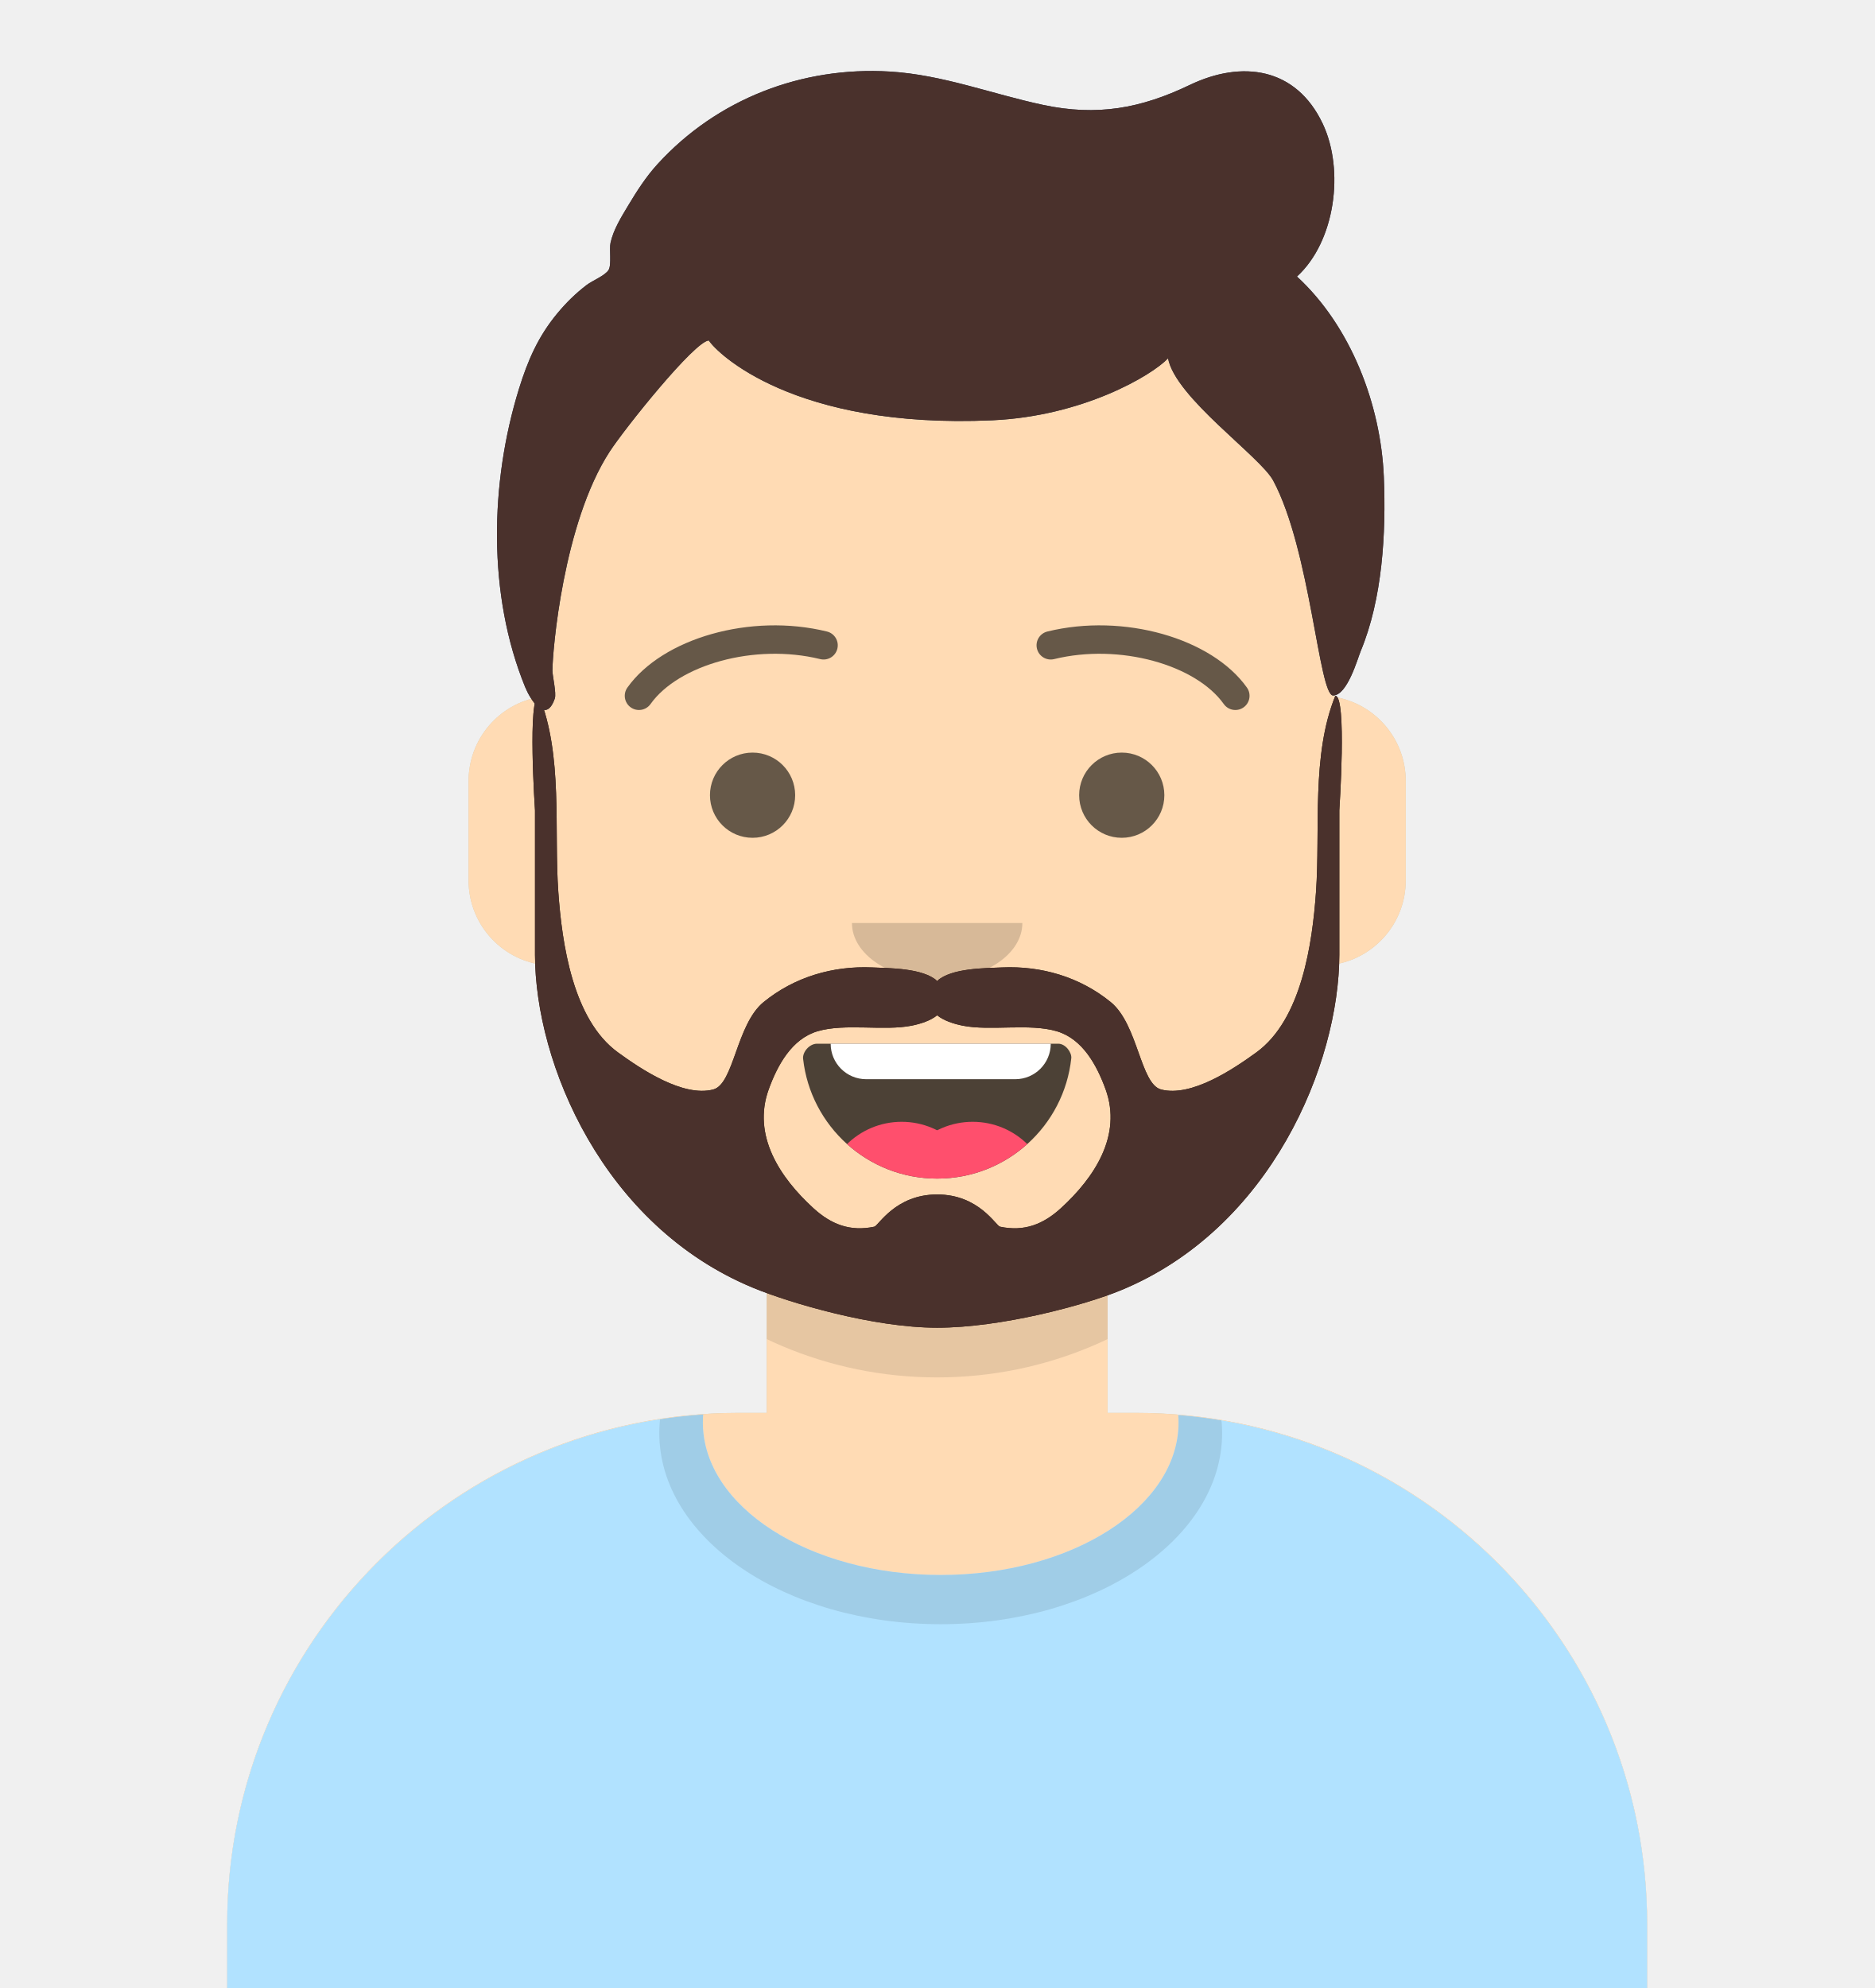
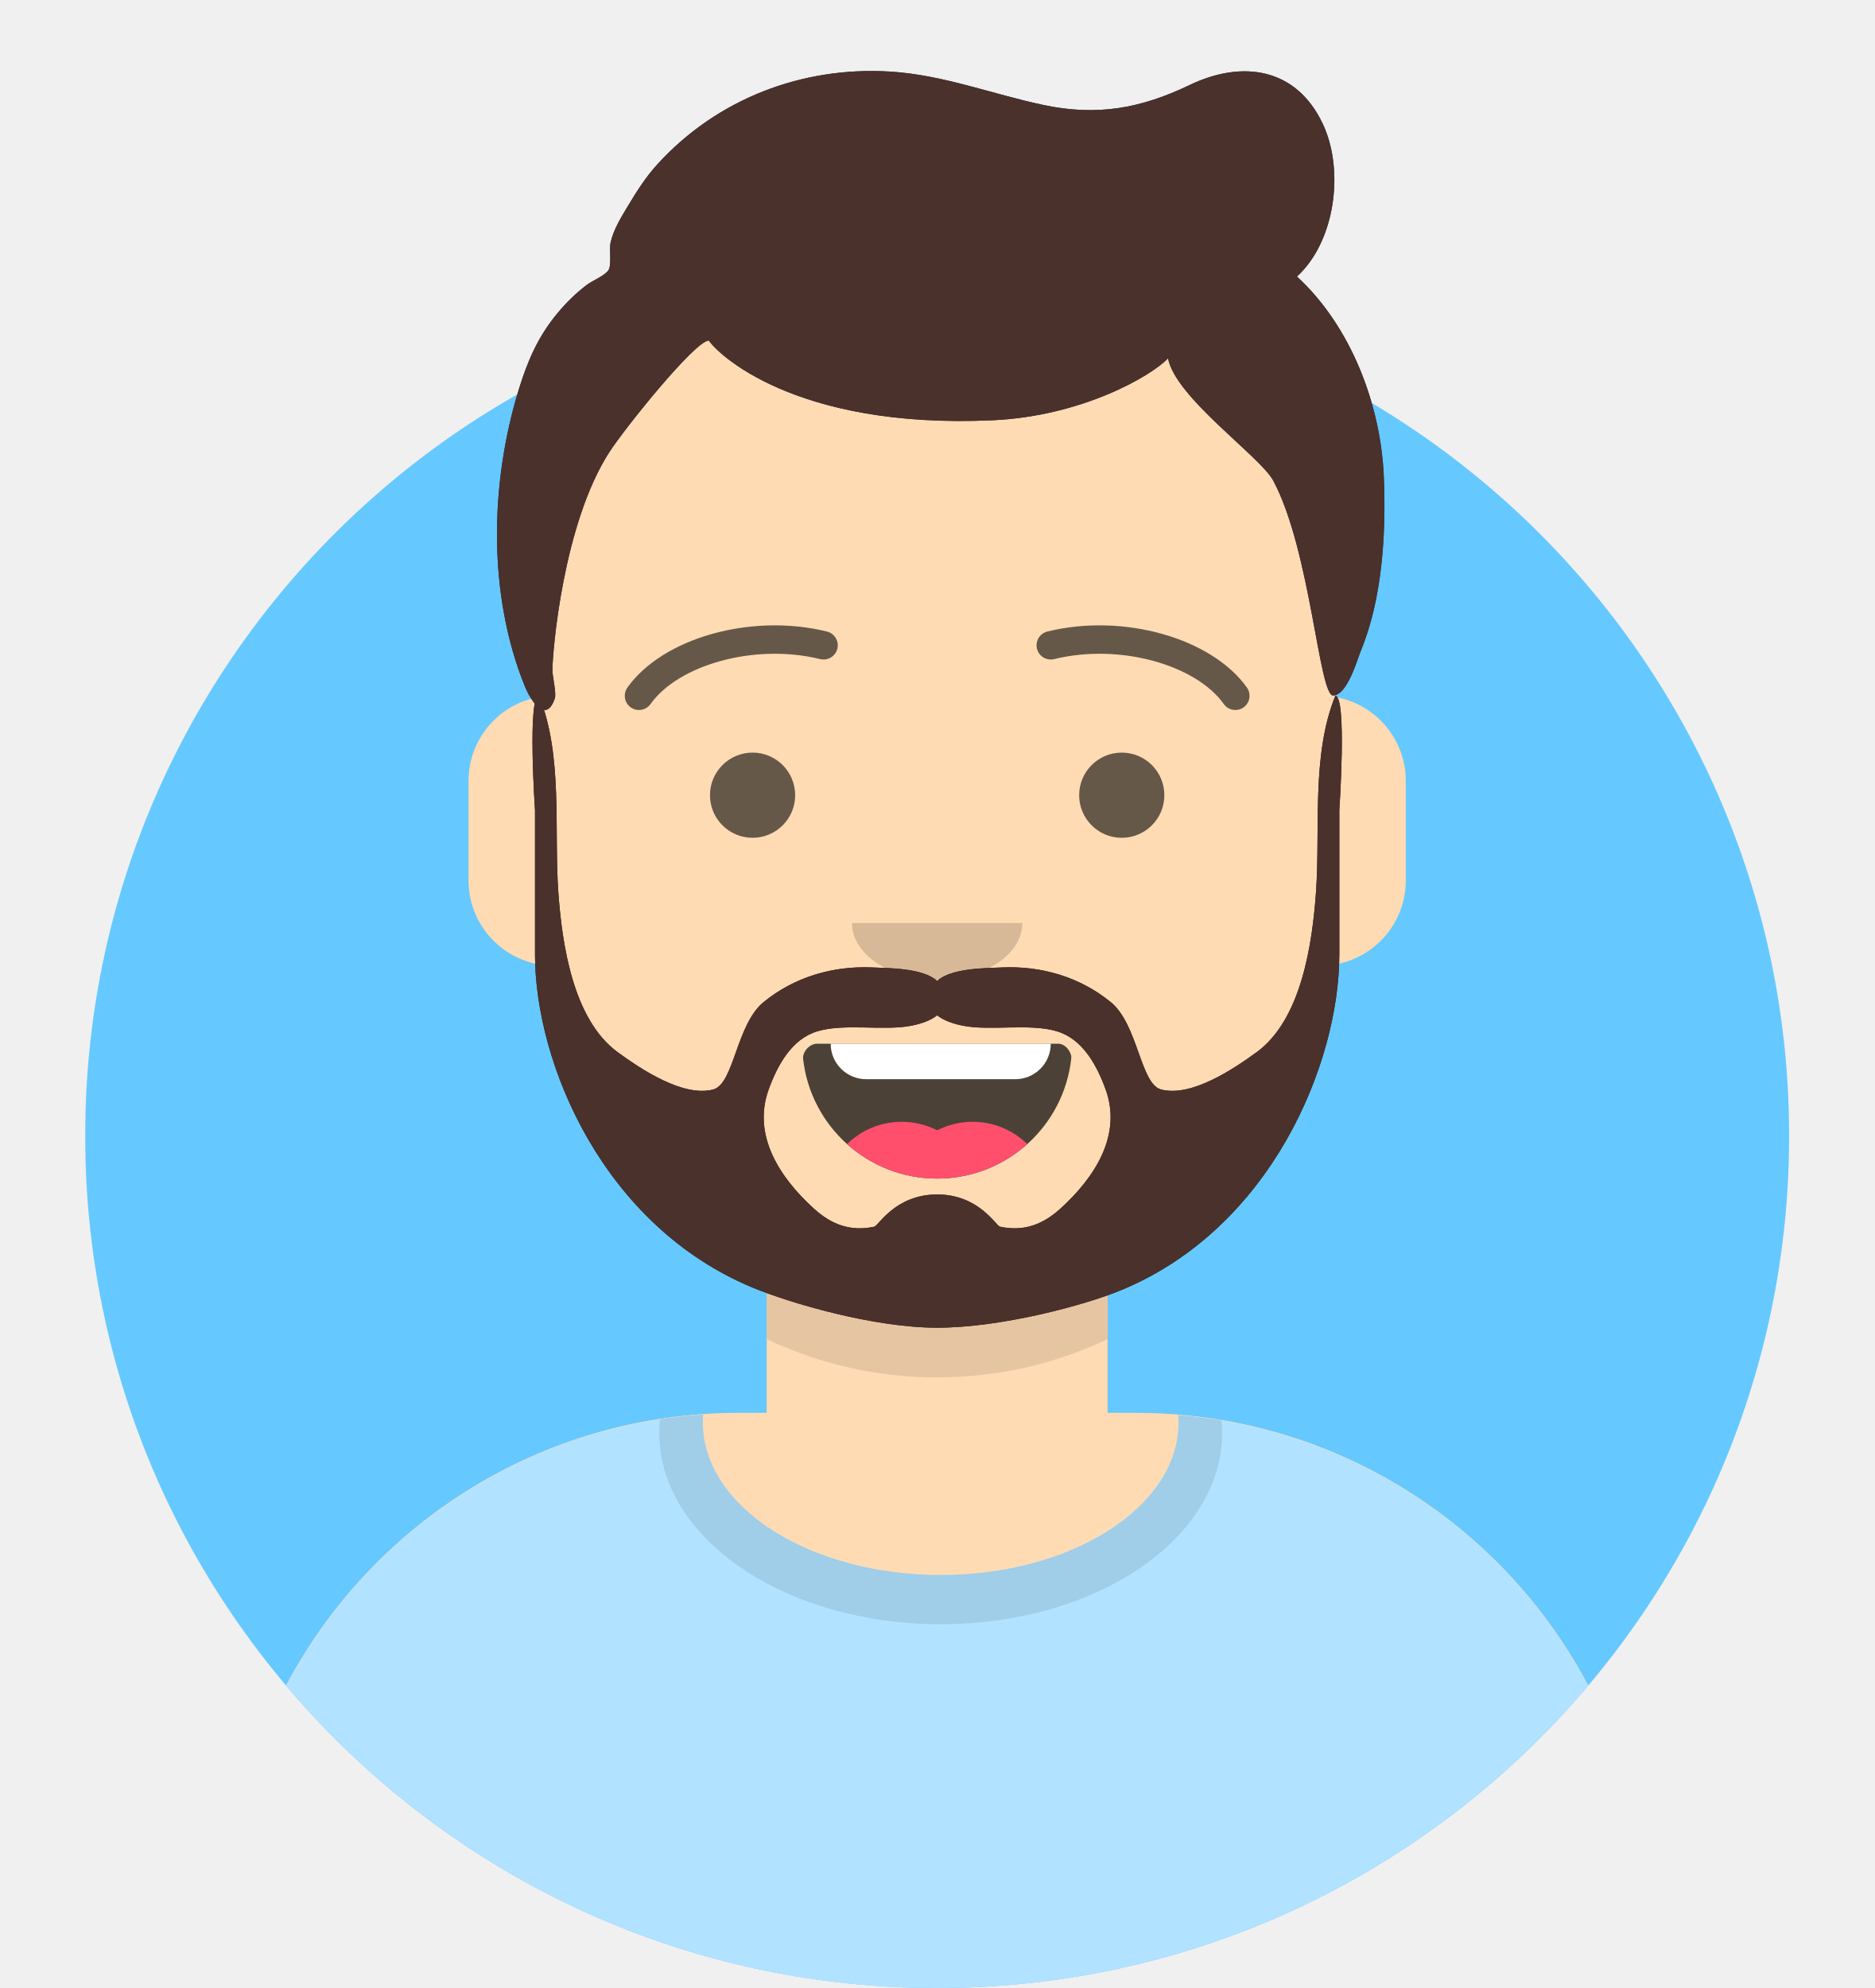
<svg xmlns="http://www.w3.org/2000/svg" xmlns:xlink="http://www.w3.org/1999/xlink" width="264px" height="280px" viewBox="0 0 264 280" version="1.1">
  <defs>
    <circle id="react-path-1" cx="120" cy="120" r="120" />
    <path d="M12,160 C12,226.274 65.726,280 132,280 C198.274,280 252,226.274 252,160 L264,160 L264,-1.42108547e-14 L-3.19744231e-14,-1.42108547e-14 L-3.19744231e-14,160 L12,160 Z" id="react-path-2" />
    <path d="M124,144.611 L124,163 L128,163 L128,163 C167.765,163 200,195.235 200,235 L200,244 L0,244 L0,235 C-4.86974701e-15,195.235 32.235,163 72,163 L72,163 L76,163 L76,144.611 C58.763,136.422 46.372,119.687 44.305,99.881 C38.48,99.058 34,94.052 34,88 L34,74 C34,68.054 38.325,63.118 44,62.166 L44,56 L44,56 C44,25.072 69.072,5.68137151e-15 100,0 L100,0 L100,0 C130.928,-5.68137151e-15 156,25.072 156,56 L156,62.166 C161.675,63.118 166,68.054 166,74 L166,88 C166,94.052 161.52,99.058 155.695,99.881 C153.628,119.687 141.237,136.422 124,144.611 Z" id="react-path-3" />
  </defs>
  <g id="Avataaar" stroke="none" stroke-width="1" fill="none" fill-rule="evenodd">
    <g transform="translate(-825, -1100)" id="Avataaar/Circle">
      <g transform="translate(825, 1100)">
+         <g id="Circle" stroke-width="1" fill-rule="evenodd" transform="translate(12, 40)">
+           <mask id="react-mask-4" fill="white">
+             <use xlink:href="#react-path-1" />
+           </mask>
+           <use id="Circle-Background" fill="#E6E6E6" xlink:href="#react-path-1" />
+           <g id="Color/Palette/Blue-01" mask="url(#react-mask-4)" fill="#65C9FF">
+             <rect id="🖍Color" x="0" y="0" width="240" height="240" />
+           </g>
+         </g>
+         <mask id="react-mask-5" fill="white">
+           <use xlink:href="#react-path-2" />
+         </mask>
        <g id="Mask" />
        <g id="Avataaar" stroke-width="1" fill-rule="evenodd" mask="url(#react-mask-5)">
          <g id="Body" transform="translate(32, 36)">
            <mask id="react-mask-6" fill="white">
              <use xlink:href="#react-path-3" />
            </mask>
            <use fill="#D0C6AC" xlink:href="#react-path-3" />
            <g id="Skin/👶🏽-03-Brown" mask="url(#react-mask-6)" fill="#FFDBB4">
              <g transform="translate(0, 0)" id="Color">
                <rect x="0" y="0" width="264" height="280" />
              </g>
            </g>
            <path d="M156,79 L156,102 C156,132.928 130.928,158 100,158 C69.072,158 44,132.928 44,102 L44,79 L44,94 C44,124.928 69.072,150 100,150 C130.928,150 156,124.928 156,94 L156,79 Z" id="Neck-Shadow" fill-opacity="0.1" fill="#000000" mask="url(#react-mask-6)" />
          </g>
          <g id="Clothing/Shirt-Crew-Neck" transform="translate(0, 170)">
            <defs>
-               <path d="M165.96,29.295 C202.936,32.325 232,63.294 232,101.052 L232,110 L32,110 L32,101.052 C32,62.953 61.592,31.765 99.045,29.22 C99.015,29.593 99,29.969 99,30.348 C99,42.211 113.998,51.828 132.5,51.828 C151.002,51.828 166,42.211 166,30.348 C166,29.995 165.987,29.644 165.96,29.295 Z" id="react-path-141" />
+               <path d="M165.96,29.295 C202.936,32.325 232,63.294 232,101.052 L232,110 L32,110 L32,101.052 C32,62.953 61.592,31.765 99.045,29.22 C99.015,29.593 99,29.969 99,30.348 C99,42.211 113.998,51.828 132.5,51.828 C151.002,51.828 166,42.211 166,30.348 C166,29.995 165.987,29.644 165.96,29.295 Z" id="react-path-7" />
            </defs>
-             <mask id="react-mask-142" fill="white">
-               <use xlink:href="#react-path-141" />
+             <mask id="react-mask-8" fill="white">
+               <use xlink:href="#react-path-7" />
            </mask>
-             <use id="Clothes" fill="#E6E6E6" fill-rule="evenodd" xlink:href="#react-path-141" />
-             <g id="Color/Palette/Gray-01" mask="url(#react-mask-142)" fill-rule="evenodd" fill="#B1E2FF">
+             <use id="Clothes" fill="#E6E6E6" fill-rule="evenodd" xlink:href="#react-path-7" />
+             <g id="Color/Palette/Gray-01" mask="url(#react-mask-8)" fill-rule="evenodd" fill="#B1E2FF">
              <rect id="🖍Color" x="0" y="0" width="264" height="110" />
            </g>
-             <g id="Shadowy" opacity="0.6" stroke-width="1" fill-rule="evenodd" mask="url(#react-mask-142)" fill-opacity="0.16" fill="#000000">
+             <g id="Shadowy" opacity="0.6" stroke-width="1" fill-rule="evenodd" mask="url(#react-mask-8)" fill-opacity="0.16" fill="#000000">
              <g transform="translate(92, 4)" id="Hola-👋🏼">
                <ellipse cx="40.5" cy="27.848" rx="39.635" ry="26.914" />
              </g>
            </g>
          </g>
          <g id="Face" transform="translate(76, 82)" fill="#000000">
            <g id="Mouth/Smile" transform="translate(2, 52)">
              <defs>
-                 <path d="M35.118,15.128 C36.176,24.62 44.226,32 54,32 C63.804,32 71.874,24.574 72.892,15.04 C72.974,14.273 72.117,13 71.043,13 C56.149,13 44.738,13 37.087,13 C36.007,13 35.012,14.178 35.118,15.128 Z" id="react-path-153" />
+                 <path d="M35.118,15.128 C36.176,24.62 44.226,32 54,32 C63.804,32 71.874,24.574 72.892,15.04 C72.974,14.273 72.117,13 71.043,13 C56.149,13 44.738,13 37.087,13 C36.007,13 35.012,14.178 35.118,15.128 Z" id="react-path-9" />
              </defs>
-               <mask id="react-mask-154" fill="white">
-                 <use xlink:href="#react-path-153" />
+               <mask id="react-mask-10" fill="white">
+                 <use xlink:href="#react-path-9" />
              </mask>
-               <use id="Mouth" fill-opacity="0.7" fill="#000000" fill-rule="evenodd" xlink:href="#react-path-153" />
-               <rect id="Teeth" fill="#FFFFFF" fill-rule="evenodd" mask="url(#react-mask-154)" x="39" y="2" width="31" height="16" rx="5" />
-               <g id="Tongue" stroke-width="1" fill-rule="evenodd" mask="url(#react-mask-154)" fill="#FF4F6D">
+               <use id="Mouth" fill-opacity="0.7" fill="#000000" fill-rule="evenodd" xlink:href="#react-path-9" />
+               <rect id="Teeth" fill="#FFFFFF" fill-rule="evenodd" mask="url(#react-mask-10)" x="39" y="2" width="31" height="16" rx="5" />
+               <g id="Tongue" stroke-width="1" fill-rule="evenodd" mask="url(#react-mask-10)" fill="#FF4F6D">
                <g transform="translate(38, 24)">
                  <circle cx="11" cy="11" r="11" />
                  <circle cx="21" cy="11" r="11" />
                </g>
              </g>
            </g>
            <g id="Nose/Default" transform="translate(28, 40)" fill-opacity="0.16">
              <path d="M16,8 C16,12.418 21.373,16 28,16 L28,16 C34.627,16 40,12.418 40,8" id="Nose" />
            </g>
            <g id="Eyes/Default-😀" transform="translate(0, 8)" fill-opacity="0.6">
              <circle id="Eye" cx="30" cy="22" r="6" />
              <circle id="Eye" cx="82" cy="22" r="6" />
            </g>
            <g id="Eyebrow/Outline/Default" fill-opacity="0.6">
              <g id="I-Browse" transform="translate(12, 6)">
                <path d="M3.63,11.159 C7.545,5.65 18.278,2.561 27.523,4.831 C28.596,5.095 29.679,4.439 29.942,3.366 C30.206,2.293 29.55,1.21 28.477,0.947 C17.74,-1.69 5.312,1.887 0.37,8.841 C-0.27,9.742 -0.059,10.99 0.841,11.63 C1.742,12.27 2.99,12.059 3.63,11.159 Z" id="Eyebrow" fill-rule="nonzero" />
                <path d="M61.63,11.159 C65.545,5.65 76.278,2.561 85.523,4.831 C86.596,5.095 87.679,4.439 87.942,3.366 C88.206,2.293 87.55,1.21 86.477,0.947 C75.74,-1.69 63.312,1.887 58.37,8.841 C57.73,9.742 57.941,10.99 58.841,11.63 C59.742,12.27 60.99,12.059 61.63,11.159 Z" id="Eyebrow" fill-rule="nonzero" transform="translate(73.00015, 6.039198) scale(-1, 1) translate(-73.00015, -6.039198) " />
              </g>
            </g>
          </g>
          <g id="Top" stroke-width="1" fill-rule="evenodd">
            <defs>
-               <rect id="react-path-95" x="0" y="0" width="264" height="280" />
-               <path d="M183.68,38.949 C189.086,33.999 190.387,23.962 187.318,17.449 C183.549,9.454 175.901,8.452 168.572,11.969 C161.664,15.284 155.515,16.388 147.95,14.782 C140.692,13.241 133.806,10.523 126.303,10.076 C113.978,9.343 102.003,13.915 93.603,23.129 C92,24.887 90.709,26.897 89.488,28.934 C88.512,30.564 87.411,32.313 86.995,34.192 C86.797,35.086 87.165,37.29 86.72,38.022 C86.239,38.812 84.424,39.537 83.651,40.124 C82.084,41.313 80.727,42.654 79.471,44.171 C76.805,47.393 75.338,50.758 74.103,54.743 C70.001,67.988 69.653,83.741 74.957,96.747 C75.664,98.481 77.855,102.099 79.143,98.385 C79.398,97.651 78.809,95.191 78.81,94.45 C78.815,91.73 80.316,73.721 86.857,63.633 C88.986,60.349 98.83,48.052 100.841,47.954 C101.906,49.646 112.721,60.462 140.783,59.195 C153.445,58.623 163.183,52.934 165.521,50.468 C166.549,56.001 178.513,64.284 180.336,67.692 C185.603,77.538 186.771,97.996 188.781,97.957 C190.791,97.919 192.234,92.72 192.648,91.727 C195.72,84.352 196.243,75.095 195.915,67.168 C195.488,56.966 191.277,45.942 183.68,38.949 Z" id="react-path-94" />
-               <filter x="-0.8%" y="-2.0%" width="101.5%" height="108.0%" filterUnits="objectBoundingBox" id="react-filter-91">
+               <rect id="react-path-15" x="0" y="0" width="264" height="280" />
+               <path d="M183.68,38.949 C189.086,33.999 190.387,23.962 187.318,17.449 C183.549,9.454 175.901,8.452 168.572,11.969 C161.664,15.284 155.515,16.388 147.95,14.782 C140.692,13.241 133.806,10.523 126.303,10.076 C113.978,9.343 102.003,13.915 93.603,23.129 C92,24.887 90.709,26.897 89.488,28.934 C88.512,30.564 87.411,32.313 86.995,34.192 C86.797,35.086 87.165,37.29 86.72,38.022 C86.239,38.812 84.424,39.537 83.651,40.124 C82.084,41.313 80.727,42.654 79.471,44.171 C76.805,47.393 75.338,50.758 74.103,54.743 C70.001,67.988 69.653,83.741 74.957,96.747 C75.664,98.481 77.855,102.099 79.143,98.385 C79.398,97.651 78.809,95.191 78.81,94.45 C78.815,91.73 80.316,73.721 86.857,63.633 C88.986,60.349 98.83,48.052 100.841,47.954 C101.906,49.646 112.721,60.462 140.783,59.195 C153.445,58.623 163.183,52.934 165.521,50.468 C166.549,56.001 178.513,64.284 180.336,67.692 C185.603,77.538 186.771,97.996 188.781,97.957 C190.791,97.919 192.234,92.72 192.648,91.727 C195.72,84.352 196.243,75.095 195.915,67.168 C195.488,56.966 191.277,45.942 183.68,38.949 Z" id="react-path-14" />
+               <filter x="-0.8%" y="-2.0%" width="101.5%" height="108.0%" filterUnits="objectBoundingBox" id="react-filter-11">
                <feOffset dx="0" dy="2" in="SourceAlpha" result="shadowOffsetOuter1" />
                <feColorMatrix values="0 0 0 0 0   0 0 0 0 0   0 0 0 0 0  0 0 0 0.16 0" type="matrix" in="shadowOffsetOuter1" result="shadowMatrixOuter1" />
                <feMerge>
                  <feMergeNode in="shadowMatrixOuter1" />
                  <feMergeNode in="SourceGraphic" />
                </feMerge>
              </filter>
            </defs>
-             <mask id="react-mask-93" fill="white">
-               <use xlink:href="#react-path-95" />
+             <mask id="react-mask-13" fill="white">
+               <use xlink:href="#react-path-15" />
            </mask>
            <g id="Mask" />
-             <g id="Top/Short-Hair/Short-Waved" mask="url(#react-mask-93)">
+             <g id="Top/Short-Hair/Short-Waved" mask="url(#react-mask-13)">
              <g transform="translate(-1, 0)">
                <g id="Facial-Hair/Beard-Light" transform="translate(49, 72)">
                  <defs>
-                     <path d="M101.428,98.169 C98.915,100.463 96.237,101.494 92.853,100.773 C92.271,100.649 89.896,96.235 84,96.235 C78.103,96.235 75.729,100.649 75.147,100.773 C71.762,101.494 69.085,100.463 66.571,98.169 C61.846,93.856 57.917,87.908 60.278,81.419 C61.508,78.037 63.51,74.324 67.151,73.246 C71.038,72.096 76.497,73.244 80.415,72.458 C81.684,72.204 83.071,71.751 84,71 C84.929,71.751 86.316,72.204 87.585,72.458 C91.503,73.244 96.961,72.096 100.849,73.246 C104.49,74.324 106.491,78.037 107.722,81.419 C110.083,87.908 106.154,93.856 101.428,98.169 M140.081,26 C136.671,34.4 137.988,44.858 137.357,53.676 C136.844,60.843 135.337,71.586 128.973,76.215 C125.718,78.582 119.794,82.56 115.542,81.45 C112.615,80.686 112.302,72.29 108.455,69.147 C104.092,65.582 98.643,64.016 93.149,64.258 C90.779,64.362 85.984,64.337 84,66.16 C82.016,64.337 77.222,64.362 74.851,64.258 C69.357,64.016 63.908,65.582 59.545,69.147 C55.698,72.29 55.386,80.686 52.458,81.45 C48.206,82.56 42.282,78.582 39.027,76.215 C32.662,71.586 31.156,60.843 30.643,53.676 C30.012,44.858 31.329,34.4 27.919,26 C26.26,26 27.354,42.129 27.354,42.129 L27.354,62.485 C27.386,77.773 36.935,100.655 58.108,109.393 C63.286,111.53 75.015,115 84,115 C92.985,115 104.714,111.86 109.892,109.723 C131.065,100.986 140.614,77.773 140.646,62.485 L140.646,42.129 C140.646,42.129 141.74,26 140.081,26" id="react-path-118" />
+                     <path d="M101.428,98.169 C98.915,100.463 96.237,101.494 92.853,100.773 C92.271,100.649 89.896,96.235 84,96.235 C78.103,96.235 75.729,100.649 75.147,100.773 C71.762,101.494 69.085,100.463 66.571,98.169 C61.846,93.856 57.917,87.908 60.278,81.419 C61.508,78.037 63.51,74.324 67.151,73.246 C71.038,72.096 76.497,73.244 80.415,72.458 C81.684,72.204 83.071,71.751 84,71 C84.929,71.751 86.316,72.204 87.585,72.458 C91.503,73.244 96.961,72.096 100.849,73.246 C104.49,74.324 106.491,78.037 107.722,81.419 C110.083,87.908 106.154,93.856 101.428,98.169 M140.081,26 C136.671,34.4 137.988,44.858 137.357,53.676 C136.844,60.843 135.337,71.586 128.973,76.215 C125.718,78.582 119.794,82.56 115.542,81.45 C112.615,80.686 112.302,72.29 108.455,69.147 C104.092,65.582 98.643,64.016 93.149,64.258 C90.779,64.362 85.984,64.337 84,66.16 C82.016,64.337 77.222,64.362 74.851,64.258 C69.357,64.016 63.908,65.582 59.545,69.147 C55.698,72.29 55.386,80.686 52.458,81.45 C48.206,82.56 42.282,78.582 39.027,76.215 C32.662,71.586 31.156,60.843 30.643,53.676 C30.012,44.858 31.329,34.4 27.919,26 C26.26,26 27.354,42.129 27.354,42.129 L27.354,62.485 C27.386,77.773 36.935,100.655 58.108,109.393 C63.286,111.53 75.015,115 84,115 C92.985,115 104.714,111.86 109.892,109.723 C131.065,100.986 140.614,77.773 140.646,62.485 L140.646,42.129 C140.646,42.129 141.74,26 140.081,26" id="react-path-17" />
                  </defs>
-                   <mask id="react-mask-117" fill="white">
-                     <use xlink:href="#react-path-118" />
+                   <mask id="react-mask-16" fill="white">
+                     <use xlink:href="#react-path-17" />
                  </mask>
-                   <use id="Lite-Beard" fill="#331B0C" fill-rule="evenodd" xlink:href="#react-path-118" />
-                   <g id="Color/Hair/Brown" mask="url(#react-mask-117)" fill="#4A312C">
+                   <use id="Lite-Beard" fill="#331B0C" fill-rule="evenodd" xlink:href="#react-path-17" />
+                   <g id="Color/Hair/Brown" mask="url(#react-mask-16)" fill="#4A312C">
                    <g transform="translate(-32, 0)" id="Color">
                      <rect x="0" y="0" width="264" height="244" />
                    </g>
                  </g>
                </g>
-                 <mask id="react-mask-92" fill="white">
-                   <use xlink:href="#react-path-94" />
+                 <mask id="react-mask-12" fill="white">
+                   <use xlink:href="#react-path-14" />
                </mask>
-                 <use id="Short-Hair" stroke="none" fill="#28354B" fill-rule="evenodd" xlink:href="#react-path-94" />
-                 <g id="Skin/👶🏽-03-Brown" mask="url(#react-mask-92)" fill="#4A312C">
+                 <use id="Short-Hair" stroke="none" fill="#28354B" fill-rule="evenodd" xlink:href="#react-path-14" />
+                 <g id="Skin/👶🏽-03-Brown" mask="url(#react-mask-12)" fill="#4A312C">
                  <g transform="translate(0, 0) " id="Color">
                    <rect x="0" y="0" width="264" height="280" />
                  </g>
                </g>
              </g>
            </g>
          </g>
        </g>
      </g>
    </g>
  </g>
</svg>
